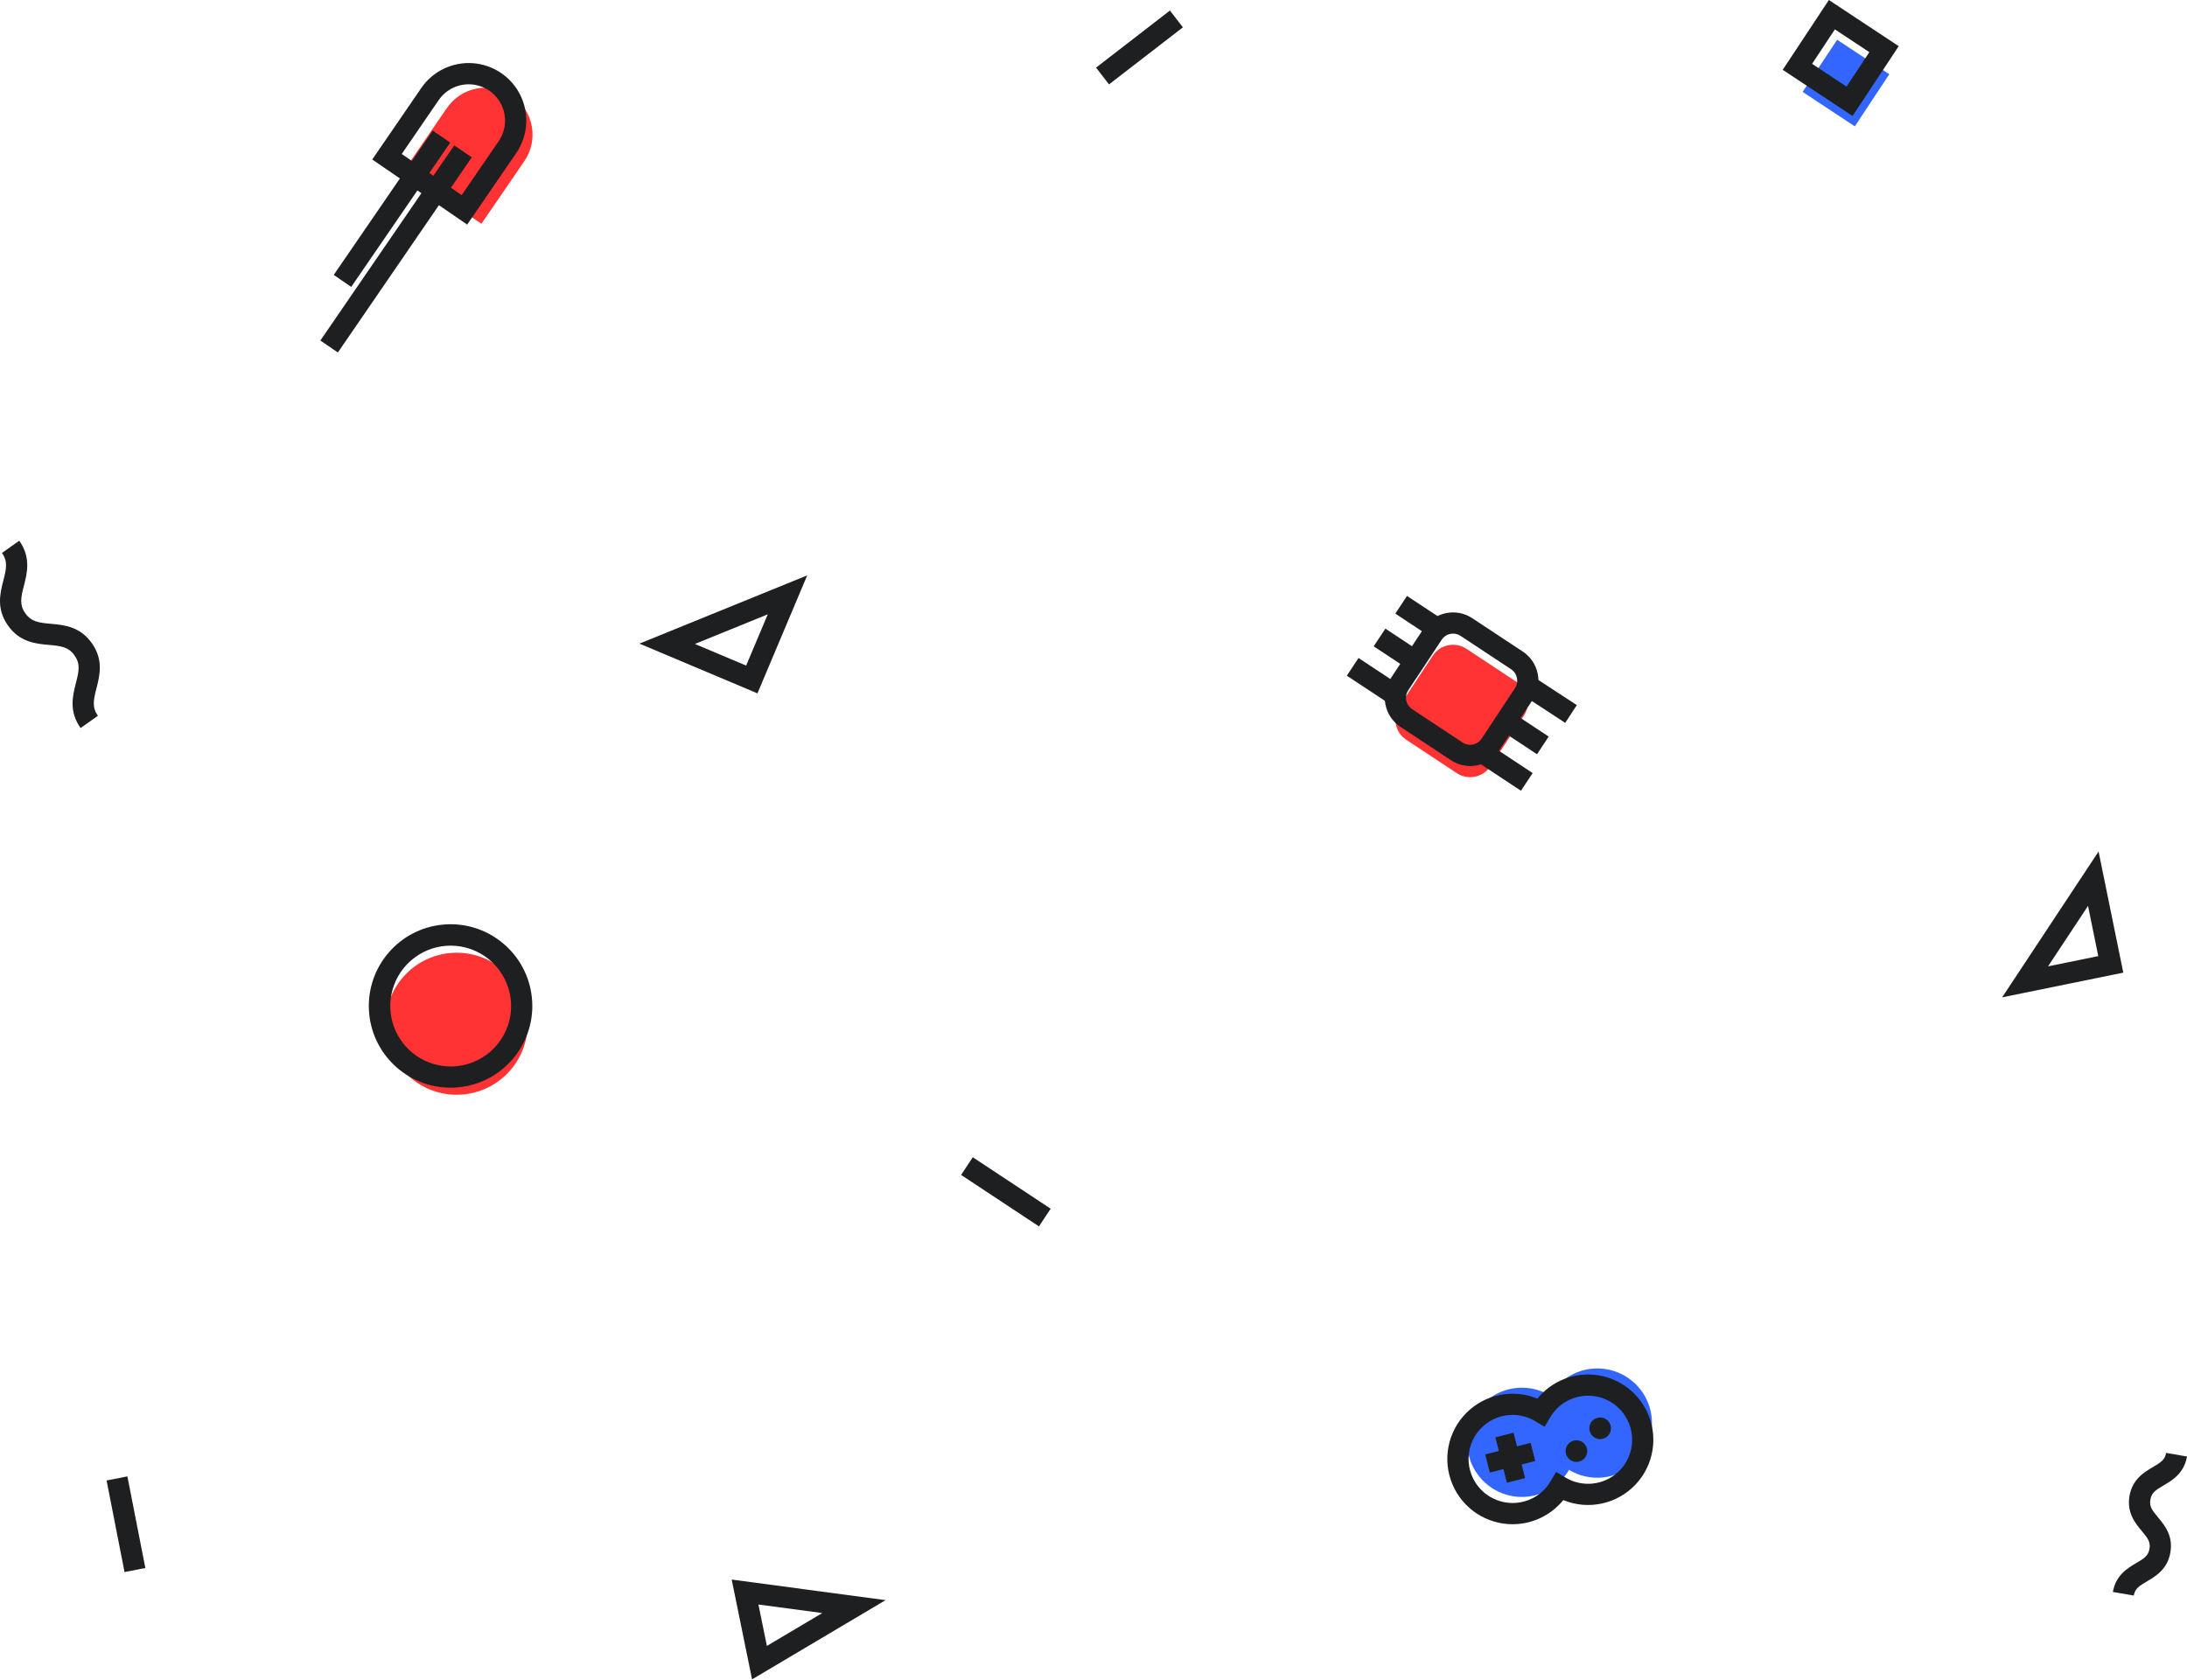
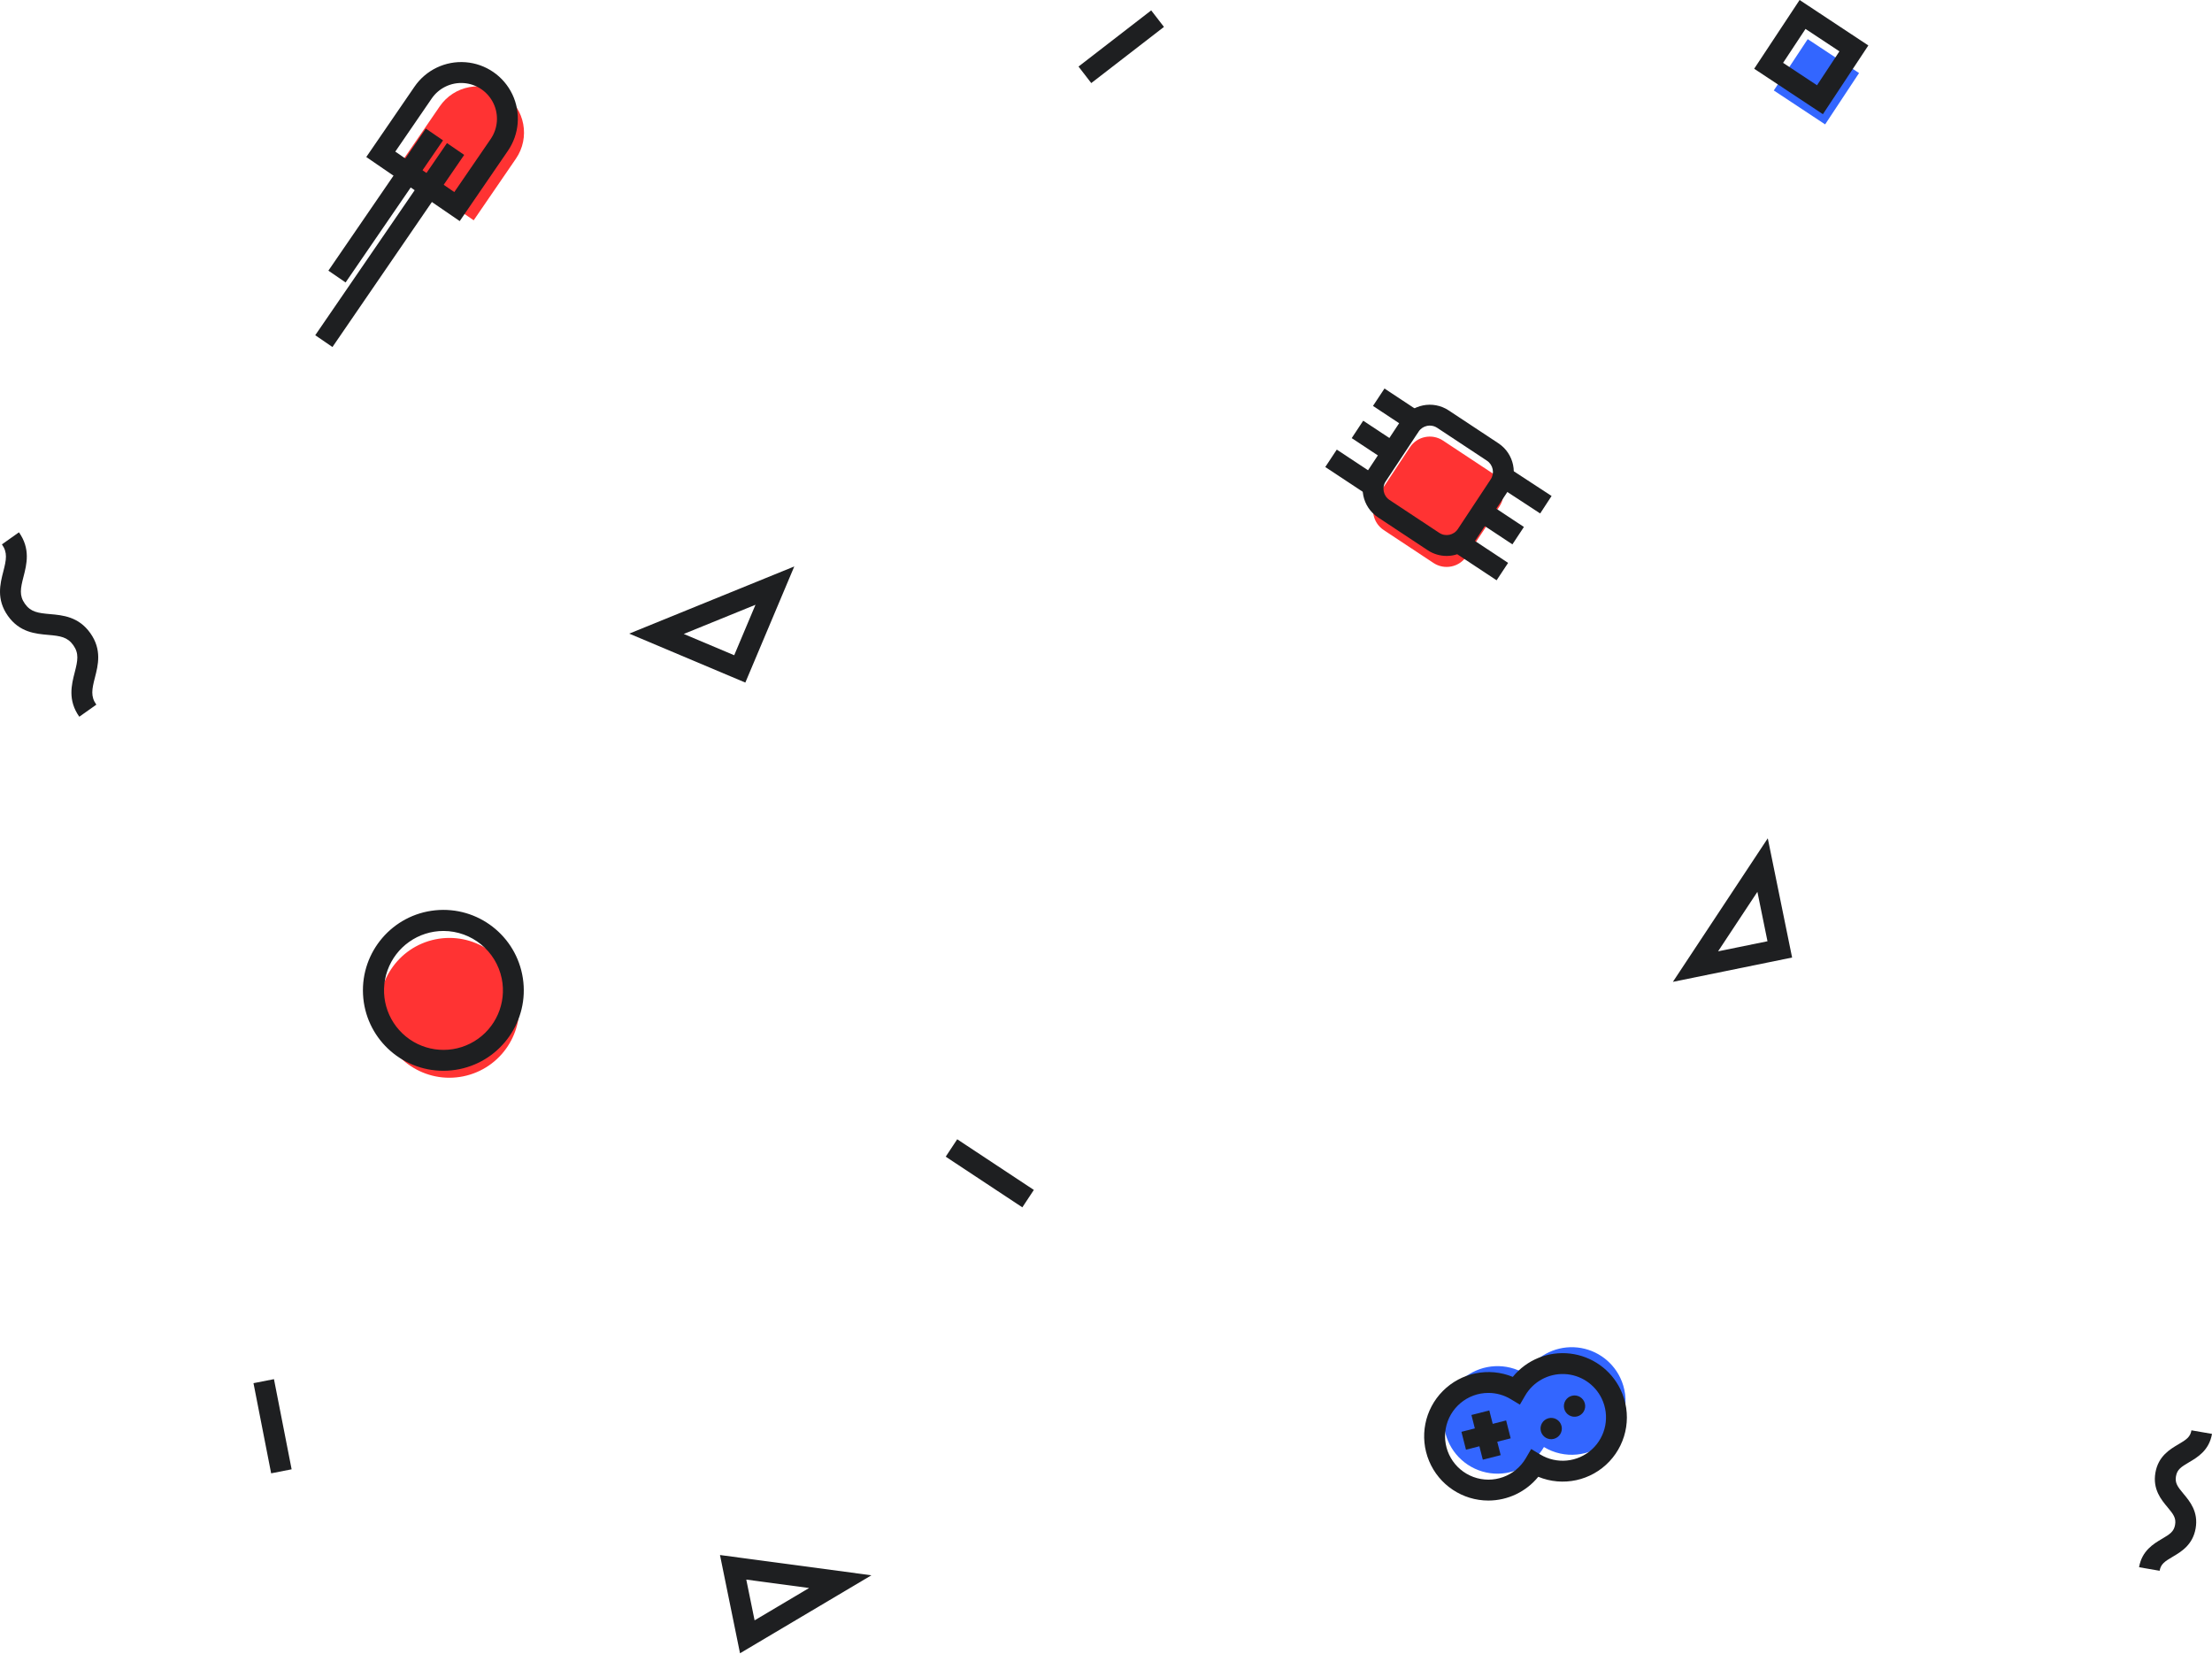
- <svg xmlns="http://www.w3.org/2000/svg" viewBox="0 0 868.895 667.402">
+ <svg xmlns="http://www.w3.org/2000/svg" viewBox="0 0 893.122 667.402">
  <defs>
    <style>
      .a {
        fill: #36f;
      }

      .b {
        fill: #1e1f21;
      }

      .c {
        fill: #f33;
      }
    </style>
  </defs>
  <g>
    <rect class="a" x="720.984" y="20.586" width="24.84" height="24.84" transform="translate(301.4805 626.6495) rotate(-56.53782)" />
    <path class="b" d="M736.02,46.097L708.272,27.75,726.613,0,754.363,18.346ZM719.945,25.369l13.693,9.052,9.052-13.695-13.694-9.052Z" />
  </g>
  <path class="b" d="M300.937,275.547l-46.878-19.762,66.64-27.115Zm-24.863-19.625,20.373,8.589,8.589-20.374Z" />
-   <path class="b" d="M795.447,396.362l38.314-57.954,9.821,48.135Zm34.125-36.343L813.692,384.041l19.952-4.07Z" />
+   <path class="b" d="M675.447,396.362l38.314-57.954,9.821,48.135Zm34.125-36.343L693.692,384.041l19.952-4.07Z" />
  <path class="c" d="M187.078,434.497a28.217,28.217,0,1,1,22.005-33.29,28.217,28.217,0,0,1-22.005,33.29" />
  <path class="b" d="M178.995,432.26a32.475,32.475,0,1,1,6.552-.665A32.729,32.729,0,0,1,178.995,432.26Zm0.074-56.446a24.006,24.006,0,1,0,23.514,19.207A24.075,24.075,0,0,0,179.07,375.814Z" />
  <path class="b" d="M32.015,289.332c-4.73-6.683-3.131-12.909-1.846-17.912,1.221-4.76,1.797-7.615-.565-10.952s-5.247-3.741-10.142-4.169c-5.146-.451-11.552-1.011-16.282-7.695-4.731-6.679-3.131-12.905-1.844-17.908,1.222-4.756,1.8-7.61-.56-10.941l6.875-4.869c4.73,6.68,3.129,12.906,1.844,17.908-1.223,4.756-1.8,7.61.56,10.942,2.363,3.338,5.247,3.742,10.142,4.17,5.146,0.45,11.55,1.011,16.282,7.693,4.733,6.684,3.134,12.912,1.85,17.916-1.222,4.76-1.799,7.614.564,10.951Z" />
-   <path class="b" d="M847.749,634.101l-8.302-1.436c1.157-6.69,5.856-9.455,9.284-11.474,3.22-1.895,4.79-2.927,5.259-5.653,0.474-2.727-.656-4.227-3.052-7.092-2.553-3.054-6.048-7.237-4.891-13.929,1.159-6.689,5.858-9.452,9.291-11.47,3.218-1.892,4.785-2.922,5.255-5.643l8.302,1.436c-1.157,6.688-5.858,9.452-9.289,11.468-3.218,1.893-4.787,2.923-5.257,5.645-0.472,2.724.658,4.223,3.054,7.089,2.553,3.055,6.048,7.24,4.889,13.931-1.157,6.691-5.856,9.457-9.286,11.476C849.788,630.346,848.219,631.377,847.749,634.101Z" />
+   <path class="b" d="M871.976,634.101l-8.302-1.436c1.157-6.69,5.856-9.455,9.284-11.474,3.22-1.895,4.79-2.927,5.259-5.653,0.474-2.727-.656-4.227-3.052-7.092-2.553-3.054-6.048-7.237-4.891-13.929,1.159-6.689,5.858-9.452,9.291-11.47,3.218-1.892,4.785-2.922,5.255-5.643l8.302,1.436c-1.157,6.688-5.858,9.452-9.289,11.468-3.218,1.893-4.787,2.923-5.257,5.645-0.472,2.724.658,4.223,3.054,7.089,2.553,3.055,6.048,7.24,4.889,13.931-1.157,6.691-5.856,9.457-9.286,11.476C874.015,630.346,872.445,631.377,871.976,634.101Z" />
  <rect class="b" x="395.424" y="455.103" width="8.423" height="37.087" transform="translate(-215.86 545.8604) rotate(-56.53595)" />
  <rect class="b" x="434.167" y="14.653" width="37.087" height="8.425" transform="translate(82.93258 280.718) rotate(-37.6899)" />
-   <rect class="b" x="45.835" y="587.21" width="8.425" height="37.087" transform="translate(-115.5237 20.92162) rotate(-11.08424)" />
+   <rect class="b" x="105.835" y="557.21" width="8.425" height="37.087" transform="translate(-108.6369 31.89712) rotate(-11.08424)" />
  <path class="b" d="M298.791,667.402l-8.092-39.661,61.144,8.183Zm2.529-29.741,3.358,16.452,22.006-13.056Z" />
-   <path class="c" d="M555.986,280.644l13.275-20.079a9.63,9.63,0,0,1,13.347-2.723l20.081,13.272a9.637,9.637,0,0,1,2.723,13.349l-13.275,20.079a9.633,9.633,0,0,1-13.347,2.723l-20.081-13.275a9.632,9.632,0,0,1-2.723-13.347" />
-   <path class="b" d="M584.08,304.423a13.751,13.751,0,0,1-7.613-2.293l-20.08-13.273a13.843,13.843,0,0,1-3.914-19.185l13.274-20.078a13.839,13.839,0,0,1,19.182-3.915l20.082,13.273a13.867,13.867,0,0,1,3.916,19.185L595.65,298.217A13.843,13.843,0,0,1,584.08,304.423Zm-6.775-52.616a5.478,5.478,0,0,0-1.095.111,5.377,5.377,0,0,0-3.435,2.322L559.499,274.319a5.419,5.419,0,0,0,1.534,7.51L581.113,295.103a5.424,5.424,0,0,0,7.511-1.533l13.276-20.078a5.433,5.433,0,0,0-1.534-7.513l-20.082-13.271A5.383,5.383,0,0,0,577.305,251.807Z" />
-   <rect class="b" x="561.193" y="235.662" width="8.425" height="20.915" transform="translate(48.2905 582.0516) rotate(-56.53222)" />
-   <rect class="b" x="551.286" y="249.365" width="8.425" height="17.759" transform="translate(33.74779 579.251) rotate(-56.53503)" />
-   <rect class="b" x="542.675" y="259.922" width="8.425" height="22.697" transform="translate(19.01792 577.9095) rotate(-56.53494)" />
-   <rect class="b" x="610.463" y="266.201" width="8.424" height="22.683" transform="translate(46.01019 640.1377) rotate(-56.82311)" />
-   <rect class="b" x="601.355" y="282.463" width="8.425" height="17.76" transform="translate(28.60721 635.8864) rotate(-56.537)" />
-   <rect class="b" x="592.707" y="292.745" width="8.425" height="23.2" transform="translate(13.85524 634.4576) rotate(-56.53234)" />
+   <path class="c" d="M555.986,200.644l13.275-20.079a9.63,9.63,0,0,1,13.347-2.723l20.081,13.272a9.637,9.637,0,0,1,2.723,13.349l-13.275,20.079a9.633,9.633,0,0,1-13.347,2.723l-20.081-13.275a9.632,9.632,0,0,1-2.723-13.347" />
+   <path class="b" d="M584.08,224.423a13.751,13.751,0,0,1-7.613-2.293l-20.08-13.273a13.843,13.843,0,0,1-3.914-19.185l13.274-20.078a13.839,13.839,0,0,1,19.182-3.915l20.082,13.273a13.867,13.867,0,0,1,3.916,19.185L595.65,218.217A13.843,13.843,0,0,1,584.08,224.423Zm-6.775-52.616a5.478,5.478,0,0,0-1.095.111,5.377,5.377,0,0,0-3.435,2.322L559.499,194.319a5.419,5.419,0,0,0,1.534,7.51L581.113,215.103a5.424,5.424,0,0,0,7.511-1.533l13.276-20.078a5.433,5.433,0,0,0-1.534-7.513l-20.082-13.271A5.383,5.383,0,0,0,577.305,171.807Z" />
+   <rect class="b" x="561.193" y="155.662" width="8.425" height="20.915" transform="translate(115.0262 546.169) rotate(-56.53222)" />
+   <rect class="b" x="551.286" y="169.365" width="8.425" height="17.759" transform="translate(100.4856 543.3651) rotate(-56.53503)" />
+   <rect class="b" x="542.675" y="179.922" width="8.425" height="22.697" transform="translate(85.7557 542.0238) rotate(-56.53494)" />
+   <rect class="b" x="610.463" y="186.201" width="8.424" height="22.683" transform="translate(112.969 603.9158) rotate(-56.82311)" />
+   <rect class="b" x="601.355" y="202.463" width="8.425" height="17.76" transform="translate(95.34658 599.9983) rotate(-56.537)" />
+   <rect class="b" x="592.707" y="212.745" width="8.425" height="23.2" transform="translate(80.59102 598.5749) rotate(-56.53234)" />
  <path class="a" d="M654.158,556.103a21.723,21.723,0,0,0-38.31-1.498,21.709,21.709,0,1,0,7.537,29.543,21.713,21.713,0,0,0,30.773-28.045" />
  <path class="b" d="M630.482,575.625a4.302,4.302,0,1,1-5.231-3.109,4.303,4.303,0,0,1,5.231,3.109" />
  <path class="b" d="M639.909,566.566a4.302,4.302,0,1,1-5.231-3.109,4.303,4.303,0,0,1,5.231,3.109" />
  <path class="b" d="M600.985,605.753a25.936,25.936,0,1,1,9.821-49.928,25.938,25.938,0,0,1,43.479,5.061h0a25.924,25.924,0,0,1-33.186,35.275A26.023,26.023,0,0,1,600.985,605.753Zm-0.04-43.454a17.508,17.508,0,1,0,15.134,26.346l2.151-3.694,3.661,2.204a17.5,17.5,0,0,0,24.809-22.601h0a17.51,17.51,0,0,0-30.878-1.21l-2.152,3.692-3.661-2.205A17.538,17.538,0,0,0,600.945,562.3Z" />
  <polygon class="b" points="608.117 573.411 602.704 574.789 601.325 569.376 594.107 571.212 595.485 576.627 590.07 578.005 591.908 585.222 597.321 583.844 598.701 589.259 605.918 587.421 604.54 582.008 609.956 580.63 608.117 573.411" />
  <path class="c" d="M208.306,64.063L191.26,88.924l-30.775-21.102,17.046-24.86a18.657,18.657,0,1,1,30.775,21.102" />
  <path class="b" d="M185.615,89.252L147.891,63.384,167.321,35.05a22.87,22.87,0,1,1,37.723,25.867Zm-26.01-28.051,23.827,16.338L198.096,56.152a14.445,14.445,0,1,0-23.827-16.337Z" />
  <rect class="b" x="120.961" y="78.75" width="69.545" height="8.425" transform="translate(-0.76519 164.4726) rotate(-55.55746)" />
  <rect class="b" x="110.331" y="94.715" width="94.045" height="8.425" transform="translate(-13.22771 172.7449) rotate(-55.55746)" />
</svg>
